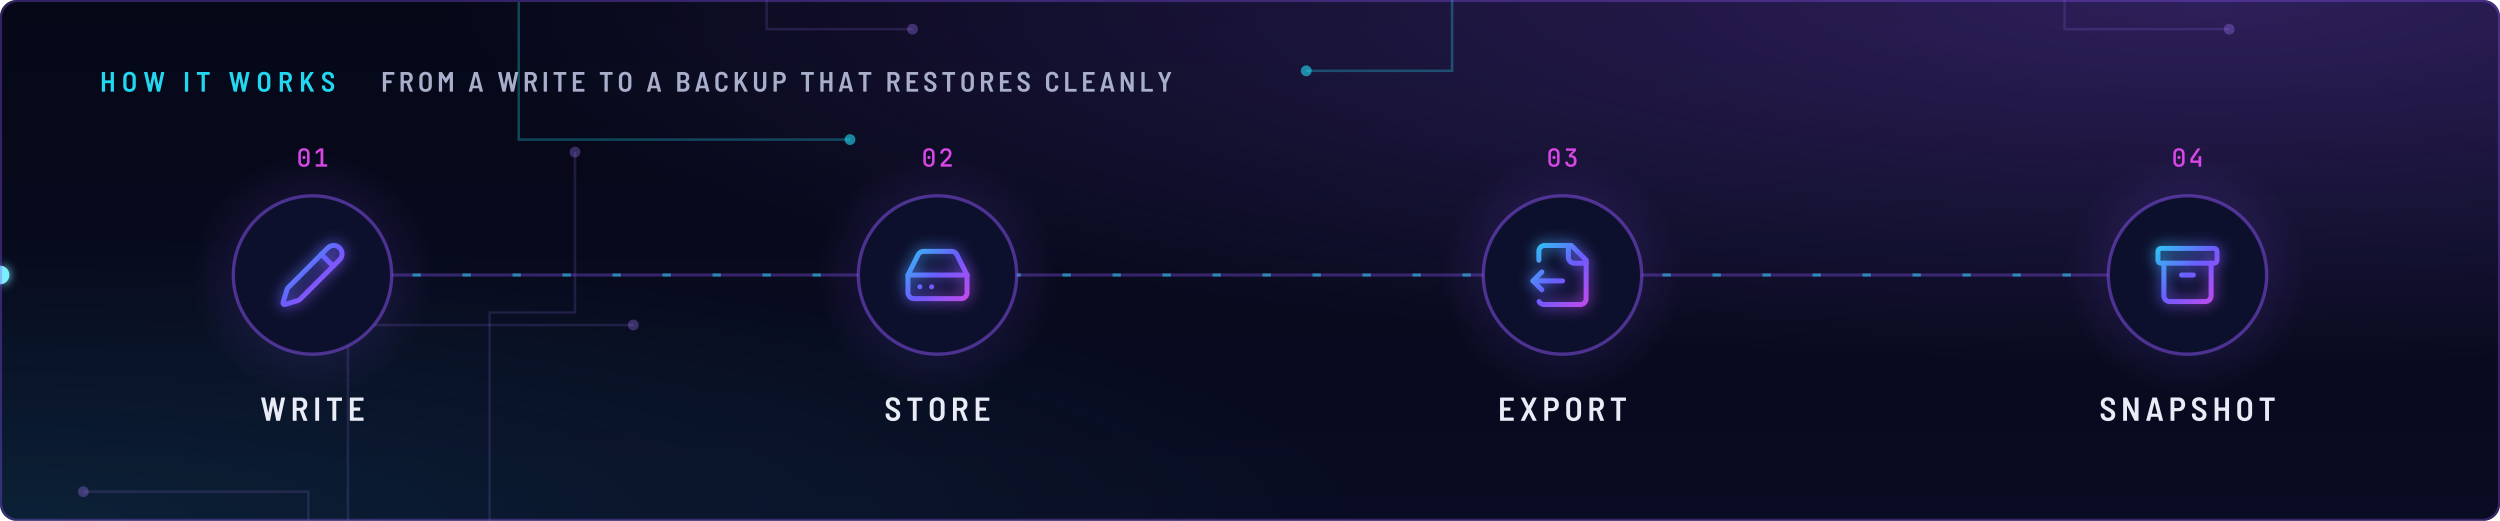
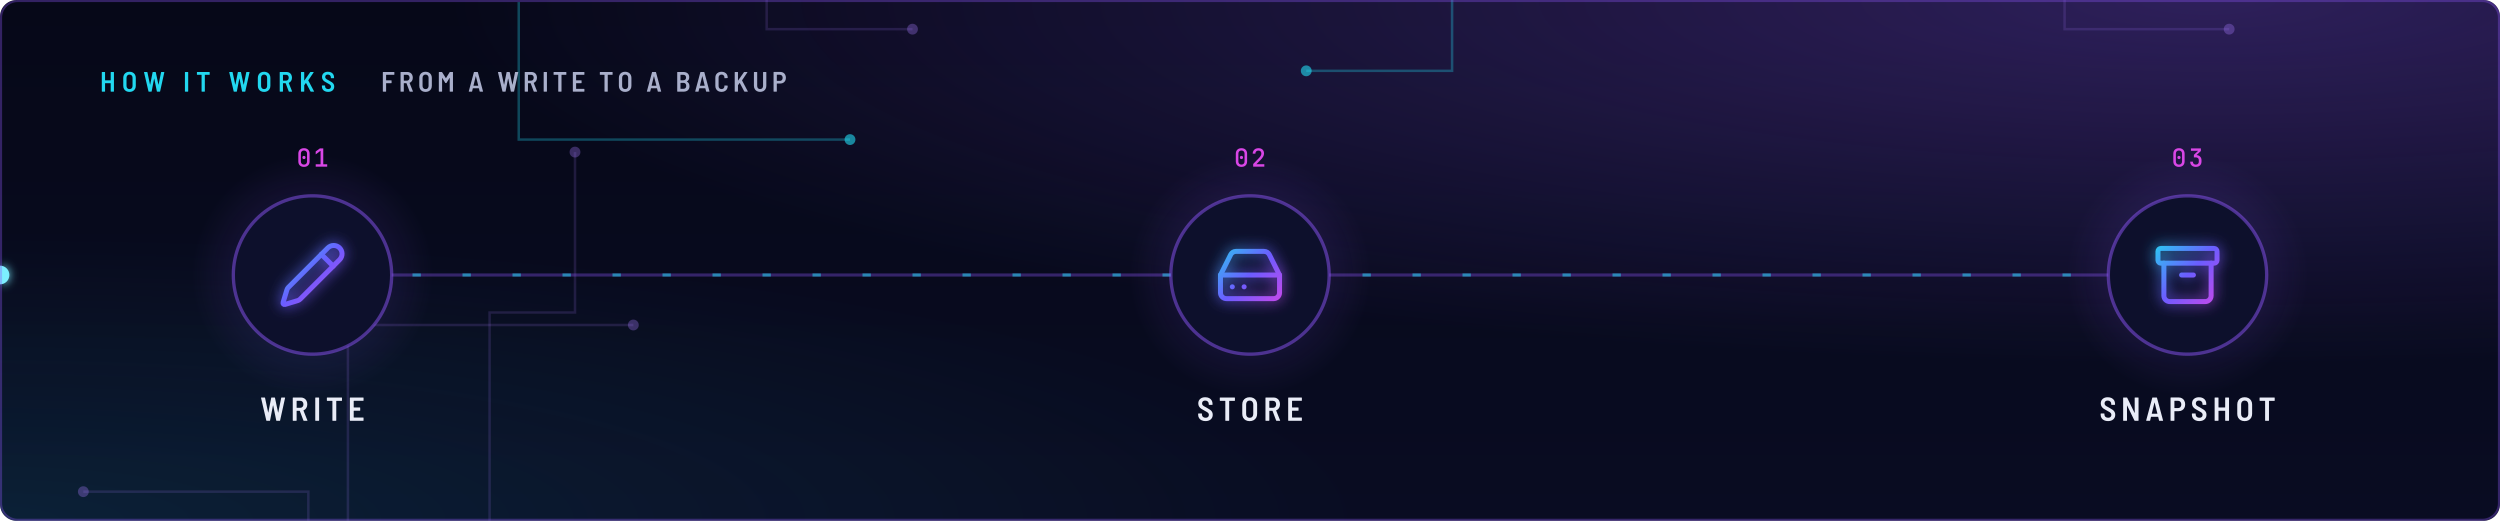
- <svg xmlns="http://www.w3.org/2000/svg" width="1200" height="250" viewBox="0 0 1200 250" role="img" aria-label="How surrealdb works: From a write to a backup that restores cleanly. 1 Write, 2 Store, 3 Export, 4 Snapshot.">
+ <svg xmlns="http://www.w3.org/2000/svg" width="1200" height="250" viewBox="0 0 1200 250" role="img" aria-label="How surrealdb works: From a write to a backup. 1 Write, 2 Store, 3 Snapshot.">
  <defs>
    <linearGradient id="bg" x1="0" y1="0" x2="0" y2="1">
      <stop offset="0" stop-color="#060818" />
      <stop offset="1" stop-color="#090C22" />
    </linearGradient>
    <radialGradient id="gv" cx="88%" cy="0%" r="70%">
      <stop offset="0" stop-color="#8B55F5" stop-opacity=".30" />
      <stop offset="1" stop-color="#8B55F5" stop-opacity="0" />
    </radialGradient>
    <radialGradient id="gc" cx="0%" cy="100%" r="55%">
      <stop offset="0" stop-color="#22D8F0" stop-opacity=".10" />
      <stop offset="1" stop-color="#22D8F0" stop-opacity="0" />
    </radialGradient>
    <radialGradient id="halo" cx="50%" cy="50%" r="50%">
      <stop offset="0" stop-color="#22D8F0" stop-opacity=".22" />
      <stop offset=".6" stop-color="#8B55F5" stop-opacity=".10" />
      <stop offset="1" stop-color="#8B55F5" stop-opacity="0" />
    </radialGradient>
    <linearGradient id="neon" gradientUnits="userSpaceOnUse" x1="0" y1="0" x2="24" y2="24">
      <stop offset="0" stop-color="#22D8F0" />
      <stop offset=".5" stop-color="#6C5CFF" />
      <stop offset="1" stop-color="#D946E6" />
    </linearGradient>
    <linearGradient id="hair" x1="0" x2="1">
      <stop offset="0" stop-color="#22D8F0" stop-opacity=".8" />
      <stop offset=".5" stop-color="#8B55F5" stop-opacity=".6" />
      <stop offset="1" stop-color="#D946E6" stop-opacity=".8" />
    </linearGradient>
    <linearGradient id="sweep" x1="0" x2="1">
      <stop offset="0" stop-color="#fff" stop-opacity="0" />
      <stop offset=".5" stop-color="#fff" stop-opacity=".9" />
      <stop offset="1" stop-color="#fff" stop-opacity="0" />
    </linearGradient>
    <filter id="glow" x="-50%" y="-50%" width="200%" height="200%">
      <feGaussianBlur stdDeviation="2.4" result="b" />
      <feMerge>
        <feMergeNode in="b" />
        <feMergeNode in="SourceGraphic" />
      </feMerge>
    </filter>
    <clipPath id="card">
      <rect width="1200" height="250" rx="8" />
    </clipPath>
  </defs>
-   <style>@keyframes go{0%{transform:translateX(150px);opacity:0}4%{opacity:1}75.0%{transform:translateX(1050px);opacity:1}81.0%,100%{transform:translateX(1050px);opacity:0}}.dot{animation:go 6.4s linear infinite}@keyframes s0{0%,0.0%{stroke:#8B55F5;stroke-opacity:.5}3.0%{stroke:#22D8F0;stroke-opacity:1}24.0%,100%{stroke:#8B55F5;stroke-opacity:.5}}.s0{animation:s0 6.4s linear infinite}@keyframes s1{0%,22.0%{stroke:#8B55F5;stroke-opacity:.5}28.0%{stroke:#22D8F0;stroke-opacity:1}49.0%,100%{stroke:#8B55F5;stroke-opacity:.5}}.s1{animation:s1 6.4s linear infinite}@keyframes s2{0%,47.0%{stroke:#8B55F5;stroke-opacity:.5}53.0%{stroke:#22D8F0;stroke-opacity:1}74.0%,100%{stroke:#8B55F5;stroke-opacity:.5}}.s2{animation:s2 6.4s linear infinite}@keyframes s3{0%,72.0%{stroke:#8B55F5;stroke-opacity:.5}78.0%{stroke:#22D8F0;stroke-opacity:1}99.0%,100%{stroke:#8B55F5;stroke-opacity:.5}}.s3{animation:s3 6.4s linear infinite}@keyframes dash{to{stroke-dashoffset:-24}}.flow{animation:dash 1.2s linear infinite}@media (prefers-reduced-motion:reduce){.dot{display:none}.flow,.ring{animation:none}}</style>
+   <style>@keyframes go{0%{transform:translateX(150px);opacity:0}4%{opacity:1}66.7%{transform:translateX(1050px);opacity:1}72.7%,100%{transform:translateX(1050px);opacity:0}}.dot{animation:go 4.8s linear infinite}@keyframes s0{0%,0.0%{stroke:#8B55F5;stroke-opacity:.5}3.0%{stroke:#22D8F0;stroke-opacity:1}24.0%,100%{stroke:#8B55F5;stroke-opacity:.5}}.s0{animation:s0 4.8s linear infinite}@keyframes s1{0%,30.3%{stroke:#8B55F5;stroke-opacity:.5}36.3%{stroke:#22D8F0;stroke-opacity:1}57.3%,100%{stroke:#8B55F5;stroke-opacity:.5}}.s1{animation:s1 4.8s linear infinite}@keyframes s2{0%,63.7%{stroke:#8B55F5;stroke-opacity:.5}69.7%{stroke:#22D8F0;stroke-opacity:1}90.7%,100%{stroke:#8B55F5;stroke-opacity:.5}}.s2{animation:s2 4.8s linear infinite}@keyframes dash{to{stroke-dashoffset:-24}}.flow{animation:dash 1.2s linear infinite}@media (prefers-reduced-motion:reduce){.dot{display:none}.flow,.ring{animation:none}}</style>
  <rect width="1200" height="250" rx="8" fill="url(#bg)" />
  <g clip-path="url(#card)">
    <rect width="1200" height="250" fill="url(#gv)" />
    <rect width="1200" height="250" fill="url(#gc)" />
  </g>
  <g clip-path="url(#card)">
    <polyline points="249,1 249,67 408,67" fill="none" stroke="#22D8F0" stroke-opacity="0.3" stroke-width="1.2" />
    <circle cx="408" cy="67" r="2.6" fill="#22D8F0" fill-opacity="0.60" />
    <polyline points="167,253 167,156 304,156" fill="none" stroke="#A57BFF" stroke-opacity="0.16" stroke-width="1.2" />
    <circle cx="304" cy="156" r="2.6" fill="#A57BFF" fill-opacity="0.32" />
    <polyline points="368,-4 368,14 438,14" fill="none" stroke="#A57BFF" stroke-opacity="0.16" stroke-width="1.2" />
    <circle cx="438" cy="14" r="2.6" fill="#A57BFF" fill-opacity="0.32" />
    <polyline points="148,253 148,236 40,236 40,236" fill="none" stroke="#A57BFF" stroke-opacity="0.16" stroke-width="1.2" />
    <circle cx="40" cy="236" r="2.6" fill="#A57BFF" fill-opacity="0.32" />
    <polyline points="697,-0 697,34 627,34" fill="none" stroke="#22D8F0" stroke-opacity="0.3" stroke-width="1.2" />
    <circle cx="627" cy="34" r="2.6" fill="#22D8F0" fill-opacity="0.60" />
    <polyline points="991,-2 991,14 1070,14 1070,14" fill="none" stroke="#A57BFF" stroke-opacity="0.16" stroke-width="1.2" />
    <circle cx="1070" cy="14" r="2.6" fill="#A57BFF" fill-opacity="0.32" />
    <polyline points="235,253 235,150 276,150 276,73" fill="none" stroke="#A57BFF" stroke-opacity="0.16" stroke-width="1.2" />
    <circle cx="276" cy="73" r="2.6" fill="#A57BFF" fill-opacity="0.32" />
  </g>
  <g fill="#22D8F0">
    <use href="#t0" transform="translate(48.0 44.0) scale(0.0135 -0.0135)" />
    <use href="#t1" transform="translate(58.5 44.0) scale(0.0135 -0.0135)" />
    <use href="#t2" transform="translate(68.8 44.0) scale(0.0135 -0.0135)" />
    <use href="#t3" transform="translate(87.9 44.0) scale(0.0135 -0.0135)" />
    <use href="#t4" transform="translate(94.1 44.0) scale(0.0135 -0.0135)" />
    <use href="#t2" transform="translate(109.7 44.0) scale(0.0135 -0.0135)" />
    <use href="#t1" transform="translate(123.1 44.0) scale(0.0135 -0.0135)" />
    <use href="#t5" transform="translate(133.4 44.0) scale(0.0135 -0.0135)" />
    <use href="#t6" transform="translate(143.6 44.0) scale(0.0135 -0.0135)" />
    <use href="#t7" transform="translate(154.0 44.0) scale(0.0135 -0.0135)" />
  </g>
  <g fill="#A9AFCB">
    <use href="#t8" transform="translate(182.9 44.0) scale(0.0135 -0.0135)" />
    <use href="#t5" transform="translate(191.4 44.0) scale(0.0135 -0.0135)" />
    <use href="#t1" transform="translate(200.6 44.0) scale(0.0135 -0.0135)" />
    <use href="#t9" transform="translate(209.8 44.0) scale(0.0135 -0.0135)" />
    <use href="#ta" transform="translate(224.7 44.0) scale(0.0135 -0.0135)" />
    <use href="#t2" transform="translate(238.7 44.0) scale(0.0135 -0.0135)" />
    <use href="#t5" transform="translate(251.0 44.0) scale(0.0135 -0.0135)" />
    <use href="#t3" transform="translate(260.1 44.0) scale(0.0135 -0.0135)" />
    <use href="#t4" transform="translate(265.3 44.0) scale(0.0135 -0.0135)" />
    <use href="#tb" transform="translate(274.1 44.0) scale(0.0135 -0.0135)" />
    <use href="#t4" transform="translate(287.5 44.0) scale(0.0135 -0.0135)" />
    <use href="#t1" transform="translate(296.4 44.0) scale(0.0135 -0.0135)" />
    <use href="#ta" transform="translate(310.2 44.0) scale(0.0135 -0.0135)" />
    <use href="#tc" transform="translate(324.2 44.0) scale(0.0135 -0.0135)" />
    <use href="#ta" transform="translate(333.4 44.0) scale(0.0135 -0.0135)" />
    <use href="#td" transform="translate(342.7 44.0) scale(0.0135 -0.0135)" />
    <use href="#t6" transform="translate(351.8 44.0) scale(0.0135 -0.0135)" />
    <use href="#te" transform="translate(361.1 44.0) scale(0.0135 -0.0135)" />
    <use href="#tf" transform="translate(370.5 44.0) scale(0.0135 -0.0135)" />
-     <use href="#t4" transform="translate(384.1 44.0) scale(0.0135 -0.0135)" />
-     <use href="#t0" transform="translate(392.9 44.0) scale(0.0135 -0.0135)" />
-     <use href="#ta" transform="translate(402.3 44.0) scale(0.0135 -0.0135)" />
-     <use href="#t4" transform="translate(411.7 44.0) scale(0.0135 -0.0135)" />
-     <use href="#t5" transform="translate(425.1 44.0) scale(0.0135 -0.0135)" />
-     <use href="#tb" transform="translate(434.3 44.0) scale(0.0135 -0.0135)" />
-     <use href="#t7" transform="translate(443.1 44.0) scale(0.0135 -0.0135)" />
-     <use href="#t4" transform="translate(451.9 44.0) scale(0.0135 -0.0135)" />
-     <use href="#t1" transform="translate(460.8 44.0) scale(0.0135 -0.0135)" />
-     <use href="#t5" transform="translate(470.0 44.0) scale(0.0135 -0.0135)" />
-     <use href="#tb" transform="translate(479.1 44.0) scale(0.0135 -0.0135)" />
-     <use href="#t7" transform="translate(487.9 44.0) scale(0.0135 -0.0135)" />
-     <use href="#td" transform="translate(501.4 44.0) scale(0.0135 -0.0135)" />
-     <use href="#t10" transform="translate(510.4 44.0) scale(0.0135 -0.0135)" />
-     <use href="#tb" transform="translate(519.0 44.0) scale(0.0135 -0.0135)" />
-     <use href="#ta" transform="translate(527.8 44.0) scale(0.0135 -0.0135)" />
-     <use href="#t11" transform="translate(537.1 44.0) scale(0.0135 -0.0135)" />
-     <use href="#t10" transform="translate(547.0 44.0) scale(0.0135 -0.0135)" />
-     <use href="#t12" transform="translate(555.5 44.0) scale(0.0135 -0.0135)" />
  </g>
  <line x1="150" y1="132" x2="1050" y2="132" stroke="#8B55F5" stroke-opacity=".35" stroke-width="1.5" />
  <line class="flow" x1="150" y1="132" x2="1050" y2="132" stroke="#22D8F0" stroke-opacity=".55" stroke-width="1.5" stroke-dasharray="4 20" />
  <circle class="dot" cy="132" r="4.5" fill="#7CEFFF" filter="url(#glow)" />
  <circle cx="150" cy="132" r="58" fill="url(#halo)" />
  <circle class="ring s0" cx="150" cy="132" r="38" fill="#0D102C" stroke="#8B55F5" stroke-opacity=".5" stroke-width="1.6" />
  <g transform="translate(133.0 115.0) scale(1.417)" fill="none" stroke="url(#neon)" stroke-width="1.694" stroke-linecap="round" stroke-linejoin="round" filter="url(#glow)">
    <path d="M21.174 6.812a1 1 0 0 0-3.986-3.987L3.842 16.174a2 2 0 0 0-.5.83l-1.321 4.352a.5.5 0 0 0 .623.622l4.353-1.32a2 2 0 0 0 .83-.497z" />
    <path d="m15 5 4 4" />
  </g>
  <g fill="#D946E6">
-     <use href="#t13" transform="translate(142.3 80.0) scale(0.012 -0.012)" />
-     <use href="#t14" transform="translate(150.5 80.0) scale(0.012 -0.012)" />
+     <use href="#t10" transform="translate(142.3 80.0) scale(0.012 -0.012)" />
+     <use href="#t11" transform="translate(150.5 80.0) scale(0.012 -0.012)" />
  </g>
  <g fill="#E9ECF7">
    <use href="#t2" transform="translate(124.9 202.0) scale(0.016 -0.016)" />
    <use href="#t5" transform="translate(139.5 202.0) scale(0.016 -0.016)" />
    <use href="#t3" transform="translate(150.3 202.0) scale(0.016 -0.016)" />
    <use href="#t4" transform="translate(156.4 202.0) scale(0.016 -0.016)" />
    <use href="#tb" transform="translate(166.9 202.0) scale(0.016 -0.016)" />
  </g>
-   <circle cx="450" cy="132" r="58" fill="url(#halo)" />
-   <circle class="ring s1" cx="450" cy="132" r="38" fill="#0D102C" stroke="#8B55F5" stroke-opacity=".5" stroke-width="1.6" />
-   <g transform="translate(433.0 115.0) scale(1.417)" fill="none" stroke="url(#neon)" stroke-width="1.694" stroke-linecap="round" stroke-linejoin="round" filter="url(#glow)">
+   <circle cx="600" cy="132" r="58" fill="url(#halo)" />
+   <circle class="ring s1" cx="600" cy="132" r="38" fill="#0D102C" stroke="#8B55F5" stroke-opacity=".5" stroke-width="1.6" />
+   <g transform="translate(583.0 115.0) scale(1.417)" fill="none" stroke="url(#neon)" stroke-width="1.694" stroke-linecap="round" stroke-linejoin="round" filter="url(#glow)">
    <line x1="22" x2="2" y1="12" y2="12" />
    <path d="M5.45 5.11 2 12v6a2 2 0 0 0 2 2h16a2 2 0 0 0 2-2v-6l-3.45-6.89A2 2 0 0 0 16.76 4H7.24a2 2 0 0 0-1.79 1.11z" />
    <line x1="6" x2="6.01" y1="16" y2="16" />
    <line x1="10" x2="10.01" y1="16" y2="16" />
  </g>
  <g fill="#D946E6">
-     <use href="#t13" transform="translate(442.3 80.0) scale(0.012 -0.012)" />
-     <use href="#t15" transform="translate(450.5 80.0) scale(0.012 -0.012)" />
+     <use href="#t10" transform="translate(592.3 80.0) scale(0.012 -0.012)" />
+     <use href="#t12" transform="translate(600.5 80.0) scale(0.012 -0.012)" />
  </g>
  <g fill="#E9ECF7">
-     <use href="#t7" transform="translate(424.5 202.0) scale(0.016 -0.016)" />
-     <use href="#t4" transform="translate(435.0 202.0) scale(0.016 -0.016)" />
-     <use href="#t1" transform="translate(445.5 202.0) scale(0.016 -0.016)" />
-     <use href="#t5" transform="translate(456.4 202.0) scale(0.016 -0.016)" />
-     <use href="#tb" transform="translate(467.3 202.0) scale(0.016 -0.016)" />
-   </g>
-   <circle cx="750" cy="132" r="58" fill="url(#halo)" />
-   <circle class="ring s2" cx="750" cy="132" r="38" fill="#0D102C" stroke="#8B55F5" stroke-opacity=".5" stroke-width="1.6" />
-   <g transform="translate(733.0 115.0) scale(1.417)" fill="none" stroke="url(#neon)" stroke-width="1.694" stroke-linecap="round" stroke-linejoin="round" filter="url(#glow)">
-     <path d="M14 2v4a2 2 0 0 0 2 2h4" />
-     <path d="M4 7V4a2 2 0 0 1 2-2 2 2 0 0 0-2 2" />
-     <path d="M4.063 20.999a2 2 0 0 0 2 1L18 22a2 2 0 0 0 2-2V7l-5-5H6" />
-     <path d="m5 11-3 3" />
-     <path d="m5 17-3-3h10" />
-   </g>
-   <g fill="#D946E6">
-     <use href="#t13" transform="translate(742.3 80.0) scale(0.012 -0.012)" />
-     <use href="#t16" transform="translate(750.5 80.0) scale(0.012 -0.012)" />
-   </g>
-   <g fill="#E9ECF7">
-     <use href="#tb" transform="translate(719.0 202.0) scale(0.016 -0.016)" />
-     <use href="#t17" transform="translate(729.5 202.0) scale(0.016 -0.016)" />
-     <use href="#tf" transform="translate(740.3 202.0) scale(0.016 -0.016)" />
-     <use href="#t1" transform="translate(751.0 202.0) scale(0.016 -0.016)" />
-     <use href="#t5" transform="translate(761.9 202.0) scale(0.016 -0.016)" />
-     <use href="#t4" transform="translate(772.7 202.0) scale(0.016 -0.016)" />
+     <use href="#t7" transform="translate(574.5 202.0) scale(0.016 -0.016)" />
+     <use href="#t4" transform="translate(585.0 202.0) scale(0.016 -0.016)" />
+     <use href="#t1" transform="translate(595.5 202.0) scale(0.016 -0.016)" />
+     <use href="#t5" transform="translate(606.4 202.0) scale(0.016 -0.016)" />
+     <use href="#tb" transform="translate(617.3 202.0) scale(0.016 -0.016)" />
  </g>
  <circle cx="1050" cy="132" r="58" fill="url(#halo)" />
-   <circle class="ring s3" cx="1050" cy="132" r="38" fill="#0D102C" stroke="#8B55F5" stroke-opacity=".5" stroke-width="1.6" />
+   <circle class="ring s2" cx="1050" cy="132" r="38" fill="#0D102C" stroke="#8B55F5" stroke-opacity=".5" stroke-width="1.6" />
  <g transform="translate(1033.0 115.0) scale(1.417)" fill="none" stroke="url(#neon)" stroke-width="1.694" stroke-linecap="round" stroke-linejoin="round" filter="url(#glow)">
    <rect width="20" height="5" x="2" y="3" rx="1" />
    <path d="M4 8v11a2 2 0 0 0 2 2h12a2 2 0 0 0 2-2V8" />
    <path d="M10 12h4" />
  </g>
  <g fill="#D946E6">
-     <use href="#t13" transform="translate(1042.3 80.0) scale(0.012 -0.012)" />
-     <use href="#t18" transform="translate(1050.5 80.0) scale(0.012 -0.012)" />
+     <use href="#t10" transform="translate(1042.3 80.0) scale(0.012 -0.012)" />
+     <use href="#t13" transform="translate(1050.5 80.0) scale(0.012 -0.012)" />
  </g>
  <g fill="#E9ECF7">
    <use href="#t7" transform="translate(1007.7 202.0) scale(0.016 -0.016)" />
-     <use href="#t11" transform="translate(1018.1 202.0) scale(0.016 -0.016)" />
+     <use href="#t14" transform="translate(1018.1 202.0) scale(0.016 -0.016)" />
    <use href="#ta" transform="translate(1029.8 202.0) scale(0.016 -0.016)" />
    <use href="#tf" transform="translate(1040.9 202.0) scale(0.016 -0.016)" />
    <use href="#t7" transform="translate(1051.5 202.0) scale(0.016 -0.016)" />
    <use href="#t0" transform="translate(1062.0 202.0) scale(0.016 -0.016)" />
    <use href="#t1" transform="translate(1073.1 202.0) scale(0.016 -0.016)" />
    <use href="#t4" transform="translate(1084.1 202.0) scale(0.016 -0.016)" />
  </g>
  <rect x=".5" y=".5" width="1199" height="249" rx="8" fill="none" stroke="#8B55F5" stroke-opacity=".34" />
  <defs>
    <path id="t0" d="M392 700H484Q489 700 492 696Q496 693 496 688V12Q496 7 492 4Q489 0 484 0H392Q387 0 384 4Q380 7 380 12V296Q380 301 375 301H185Q180 301 180 296V12Q180 7 176 4Q173 0 168 0H76Q71 0 68 4Q64 7 64 12V688Q64 693 68 696Q71 700 76 700H168Q173 700 176 696Q180 693 180 688V407Q180 402 185 402H375Q380 402 380 407V688Q380 693 384 696Q387 700 392 700Z" />
    <path id="t1" d="M49 209V491Q49 555 76 604Q104 654 154 681Q205 708 271 708Q338 708 388 681Q439 654 467 604Q495 555 495 491V209Q495 144 467 94Q439 45 388 18Q338 -9 271 -9Q205 -9 154 18Q104 45 76 94Q49 144 49 209ZM379 204V494Q379 545 350 576Q320 608 271 608Q223 608 194 576Q165 545 165 494V204Q165 154 194 122Q223 91 271 91Q320 91 350 122Q379 154 379 204Z" />
    <path id="t2" d="M183 10 25 687V691Q25 700 36 700H132Q143 700 145 689L238 252Q239 249 241 249Q243 249 244 253L330 689Q331 700 343 700H430Q441 700 443 689L536 252Q537 248 539 248Q541 248 542 252L630 689Q632 700 643 700H735Q749 700 746 687L597 11Q595 0 584 0H494Q483 0 481 11L389 462Q388 465 386 465Q384 465 383 462L296 11Q295 0 283 0H196Q186 0 183 10Z" />
    <path id="t3" d="M64 12V688Q64 693 68 696Q71 700 76 700H168Q173 700 176 696Q180 693 180 688V12Q180 7 176 4Q173 0 168 0H76Q71 0 68 4Q64 7 64 12Z" />
    <path id="t4" d="M485 688V611Q485 606 482 602Q478 599 473 599H318Q313 599 313 594V12Q313 7 310 4Q306 0 301 0H209Q204 0 200 4Q197 7 197 12V594Q197 599 192 599H43Q38 599 34 602Q31 606 31 611V688Q31 693 34 696Q38 700 43 700H473Q478 700 482 696Q485 693 485 688Z" />
    <path id="t5" d="M384 10 276 297Q274 301 271 301H185Q180 301 180 296V12Q180 7 176 4Q173 0 168 0H76Q71 0 68 4Q64 7 64 12V688Q64 693 68 696Q71 700 76 700H307Q364 700 408 674Q452 649 476 602Q500 556 500 496Q500 431 470 383Q440 335 388 315Q383 313 385 308L503 14Q504 12 504 8Q504 0 494 0H398Q387 0 384 10ZM180 595V396Q180 391 185 391H290Q332 391 358 420Q384 448 384 495Q384 543 358 572Q332 600 290 600H185Q180 600 180 595Z" />
    <path id="t6" d="M64 12V688Q64 693 68 696Q71 700 76 700H168Q173 700 176 696Q180 693 180 688V400Q180 397 182 396Q184 395 186 398L391 692Q396 700 405 700H506Q513 700 516 696Q518 691 514 685L325 404Q324 401 325 397L528 14Q530 10 530 8Q530 0 520 0H418Q408 0 403 9L245 307Q244 310 242 310Q240 310 238 308L182 231Q180 227 180 225V12Q180 7 176 4Q173 0 168 0H76Q71 0 68 4Q64 7 64 12Z" />
    <path id="t7" d="M38 183V209Q38 214 42 218Q45 221 50 221H140Q145 221 148 218Q152 214 152 209V189Q152 146 182 119Q212 92 263 92Q310 92 335 116Q360 140 360 179Q360 206 346 226Q332 245 306 262Q281 278 228 306Q167 338 130 363Q93 388 68 427Q42 466 42 522Q42 608 100 658Q157 708 251 708Q316 708 366 684Q416 659 443 614Q470 569 470 511V490Q470 485 466 482Q463 478 458 478H368Q363 478 360 482Q356 485 356 490V509Q356 552 327 580Q298 608 249 608Q206 608 181 586Q156 563 156 523Q156 496 169 477Q182 458 208 441Q235 424 289 397Q361 356 395 333Q429 310 452 274Q476 237 476 184Q476 96 417 44Q358 -8 259 -8Q193 -8 143 16Q93 39 66 82Q38 126 38 183Z" />
    <path id="t8" d="M462 600H185Q180 600 180 595V407Q180 402 185 402H363Q368 402 372 398Q375 395 375 390V314Q375 309 372 306Q368 302 363 302H185Q180 302 180 297V12Q180 7 176 4Q173 0 168 0H76Q71 0 68 4Q64 7 64 12V688Q64 693 68 696Q71 700 76 700H462Q467 700 470 696Q474 693 474 688V612Q474 607 470 604Q467 600 462 600Z" />
    <path id="t9" d="M460 700H553Q558 700 562 696Q565 693 565 688V12Q565 7 562 4Q558 0 553 0H461Q456 0 452 4Q449 7 449 12V486Q449 490 447 490Q445 491 443 488L337 313Q333 305 323 305H304Q294 305 290 313L184 487Q182 490 180 490Q178 489 178 485V12Q178 7 174 4Q171 0 166 0H74Q69 0 66 4Q62 7 62 12V688Q62 693 66 696Q69 700 74 700H166Q176 700 180 692L311 483Q314 477 317 483L446 692Q450 700 460 700Z" />
    <path id="ta" d="M409 10 383 117Q382 121 378 121H172Q168 121 167 117L142 10Q139 0 128 0H33Q20 0 23 13L205 690Q208 700 219 700H333Q344 700 347 690L529 13L530 9Q530 0 519 0H423Q412 0 409 10ZM196 212H354Q356 212 358 214Q360 215 359 218L277 546Q276 549 274 549Q272 549 271 546L191 218Q190 215 192 214Q194 212 196 212Z" />
    <path id="tb" d="M463 600H185Q180 600 180 595V407Q180 402 185 402H363Q368 402 372 398Q375 395 375 390V314Q375 309 372 306Q368 302 363 302H185Q180 302 180 297V105Q180 100 185 100H463Q468 100 472 96Q475 93 475 88V12Q475 7 472 4Q468 0 463 0H76Q71 0 68 4Q64 7 64 12V688Q64 693 68 696Q71 700 76 700H463Q468 700 472 696Q475 693 475 688V612Q475 607 472 604Q468 600 463 600Z" />
    <path id="tc" d="M289 0H76Q71 0 68 4Q64 7 64 12V688Q64 693 68 696Q71 700 76 700H277Q378 700 434 652Q491 605 491 511Q491 408 410 365Q405 362 409 359Q500 310 500 192Q500 99 442 50Q383 0 289 0ZM180 595V409Q180 404 185 404H278Q325 404 352 430Q378 455 378 501Q378 548 352 574Q325 600 278 600H185Q180 600 180 595ZM384 207Q384 257 357 286Q330 314 284 314H185Q180 314 180 309V106Q180 101 185 101H285Q331 101 358 129Q384 157 384 207Z" />
    <path id="td" d="M49 204V498Q49 561 76 608Q104 656 154 682Q204 708 269 708Q334 708 384 682Q434 657 462 610Q489 564 489 502V496Q489 491 486 487Q482 483 477 483L384 479Q372 479 372 491V503Q372 550 344 579Q315 608 269 608Q222 608 194 579Q165 550 165 503V196Q165 149 194 120Q222 92 269 92Q315 92 344 120Q372 149 372 196V209Q372 220 384 220L477 216Q482 216 486 212Q489 209 489 204V200Q489 138 462 90Q434 43 384 18Q334 -8 269 -8Q204 -8 154 18Q104 45 76 93Q49 141 49 204Z" />
    <path id="te" d="M58 210V688Q58 693 62 696Q65 700 70 700H162Q167 700 170 696Q174 693 174 688V204Q174 154 202 123Q231 92 278 92Q325 92 354 123Q383 154 383 204V688Q383 693 386 696Q390 700 395 700H487Q492 700 496 696Q499 693 499 688V210Q499 145 472 96Q444 46 394 19Q344 -8 278 -8Q213 -8 163 19Q113 46 86 96Q58 145 58 210Z" />
    <path id="tf" d="M499 493Q499 433 474 387Q450 341 406 316Q361 290 304 290H181Q176 290 176 285V12Q176 7 172 4Q169 0 164 0H72Q67 0 64 4Q60 7 60 12V689Q60 694 64 698Q67 701 72 701H303Q361 701 406 675Q450 649 474 602Q499 554 499 493ZM383 491Q383 541 356 571Q330 601 286 601H181Q176 601 176 596V388Q176 383 181 383H286Q330 383 356 412Q383 442 383 491Z" />
-     <path id="t10" d="M64 12V688Q64 693 68 696Q71 700 76 700H168Q173 700 176 696Q180 693 180 688V105Q180 100 185 100H460Q465 100 468 96Q472 93 472 88V12Q472 7 468 4Q465 0 460 0H76Q71 0 68 4Q64 7 64 12Z" />
-     <path id="t11" d="M421 700H513Q518 700 522 696Q525 693 525 688V12Q525 7 522 4Q518 0 513 0H416Q407 0 402 9L184 457Q182 460 180 460Q178 459 178 455L179 12Q179 7 176 4Q172 0 167 0H75Q70 0 66 4Q63 7 63 12V688Q63 693 66 696Q70 700 75 700H171Q181 700 185 691L404 241Q406 238 408 238Q410 239 410 243L409 688Q409 693 412 696Q416 700 421 700Z" />
-     <path id="t12" d="M206 13V283L205 289L32 686Q31 688 31 692Q31 700 41 700H139Q150 700 153 691L261 421Q264 414 267 421L374 691Q377 700 388 700H487Q494 700 496 696Q498 692 496 686L322 289L321 283V13Q321 8 318 4Q314 1 309 1H218Q213 1 210 4Q206 8 206 13Z" />
-     <path id="t13" d="M300 -10Q231 -10 180 17Q130 44 102 92Q74 141 74 206V524Q74 590 102 638Q129 686 180 713Q231 740 300 740Q370 740 420 713Q471 686 498 638Q526 590 526 524V206Q526 141 498 92Q470 44 420 17Q369 -10 300 -10ZM300 83Q356 83 390 117Q423 151 423 206V524Q423 579 390 613Q356 647 300 647Q244 647 210 613Q177 579 177 524V206Q177 151 210 117Q244 83 300 83ZM300 303Q272 303 254 321Q237 339 237 368Q237 396 254 414Q272 431 300 431Q328 431 346 414Q363 396 363 368Q363 339 346 321Q328 303 300 303Z" />
-     <path id="t14" d="M87 0V96H281V636L86 491V608L253 730H389V96H546V0Z" />
-     <path id="t15" d="M85 0V107L311 340Q363 394 388 438Q412 481 412 524Q412 580 382 612Q351 644 298 644Q240 644 206 610Q173 577 173 519H65Q67 587 96 636Q125 686 177 713Q229 740 299 740Q366 740 416 714Q466 688 493 641Q520 594 520 530Q520 465 486 403Q453 341 377 265L212 98H531V0Z" />
-     <path id="t16" d="M291 -10Q222 -10 171 16Q120 42 92 90Q65 137 65 200H173Q173 145 204 114Q236 83 292 83Q349 83 380 115Q411 147 411 200V254Q411 310 380 340Q349 371 292 371H214V473L384 635H96V730H494V628L320 464Q405 458 458 408Q519 351 519 255V200Q519 137 491 90Q463 42 412 16Q360 -10 291 -10Z" />
-     <path id="t17" d="M33 14 201 347Q202 350 201 353L33 686Q31 690 31 692Q31 700 42 700H139Q149 700 153 691L267 458Q270 454 273 458L386 691Q391 700 400 700H496Q503 700 506 696Q508 693 505 686L337 353Q336 350 337 347L505 14Q507 10 507 8Q507 0 496 0H400Q391 0 386 9L273 241Q270 246 267 241L153 9Q149 0 139 0H42Q35 0 32 4Q30 7 33 14Z" />
-     <path id="t18" d="M400 0V152H73V314L357 730H477L177 288V249H400V420H507V0Z" />
+     <path id="t10" d="M300 -10Q231 -10 180 17Q130 44 102 92Q74 141 74 206V524Q74 590 102 638Q129 686 180 713Q231 740 300 740Q370 740 420 713Q471 686 498 638Q526 590 526 524V206Q526 141 498 92Q470 44 420 17Q369 -10 300 -10ZM300 83Q356 83 390 117Q423 151 423 206V524Q423 579 390 613Q356 647 300 647Q244 647 210 613Q177 579 177 524V206Q177 151 210 117Q244 83 300 83ZM300 303Q272 303 254 321Q237 339 237 368Q237 396 254 414Q272 431 300 431Q328 431 346 414Q363 396 363 368Q363 339 346 321Q328 303 300 303Z" />
+     <path id="t11" d="M87 0V96H281V636L86 491V608L253 730H389V96H546V0Z" />
+     <path id="t12" d="M85 0V107L311 340Q363 394 388 438Q412 481 412 524Q412 580 382 612Q351 644 298 644Q240 644 206 610Q173 577 173 519H65Q67 587 96 636Q125 686 177 713Q229 740 299 740Q366 740 416 714Q466 688 493 641Q520 594 520 530Q520 465 486 403Q453 341 377 265L212 98H531V0Z" />
+     <path id="t13" d="M291 -10Q222 -10 171 16Q120 42 92 90Q65 137 65 200H173Q173 145 204 114Q236 83 292 83Q349 83 380 115Q411 147 411 200V254Q411 310 380 340Q349 371 292 371H214V473L384 635H96V730H494V628L320 464Q405 458 458 408Q519 351 519 255V200Q519 137 491 90Q463 42 412 16Q360 -10 291 -10Z" />
+     <path id="t14" d="M421 700H513Q518 700 522 696Q525 693 525 688V12Q525 7 522 4Q518 0 513 0H416Q407 0 402 9L184 457Q182 460 180 460Q178 459 178 455L179 12Q179 7 176 4Q172 0 167 0H75Q70 0 66 4Q63 7 63 12V688Q63 693 66 696Q70 700 75 700H171Q181 700 185 691L404 241Q406 238 408 238Q410 239 410 243L409 688Q409 693 412 696Q416 700 421 700Z" />
  </defs>
</svg>
